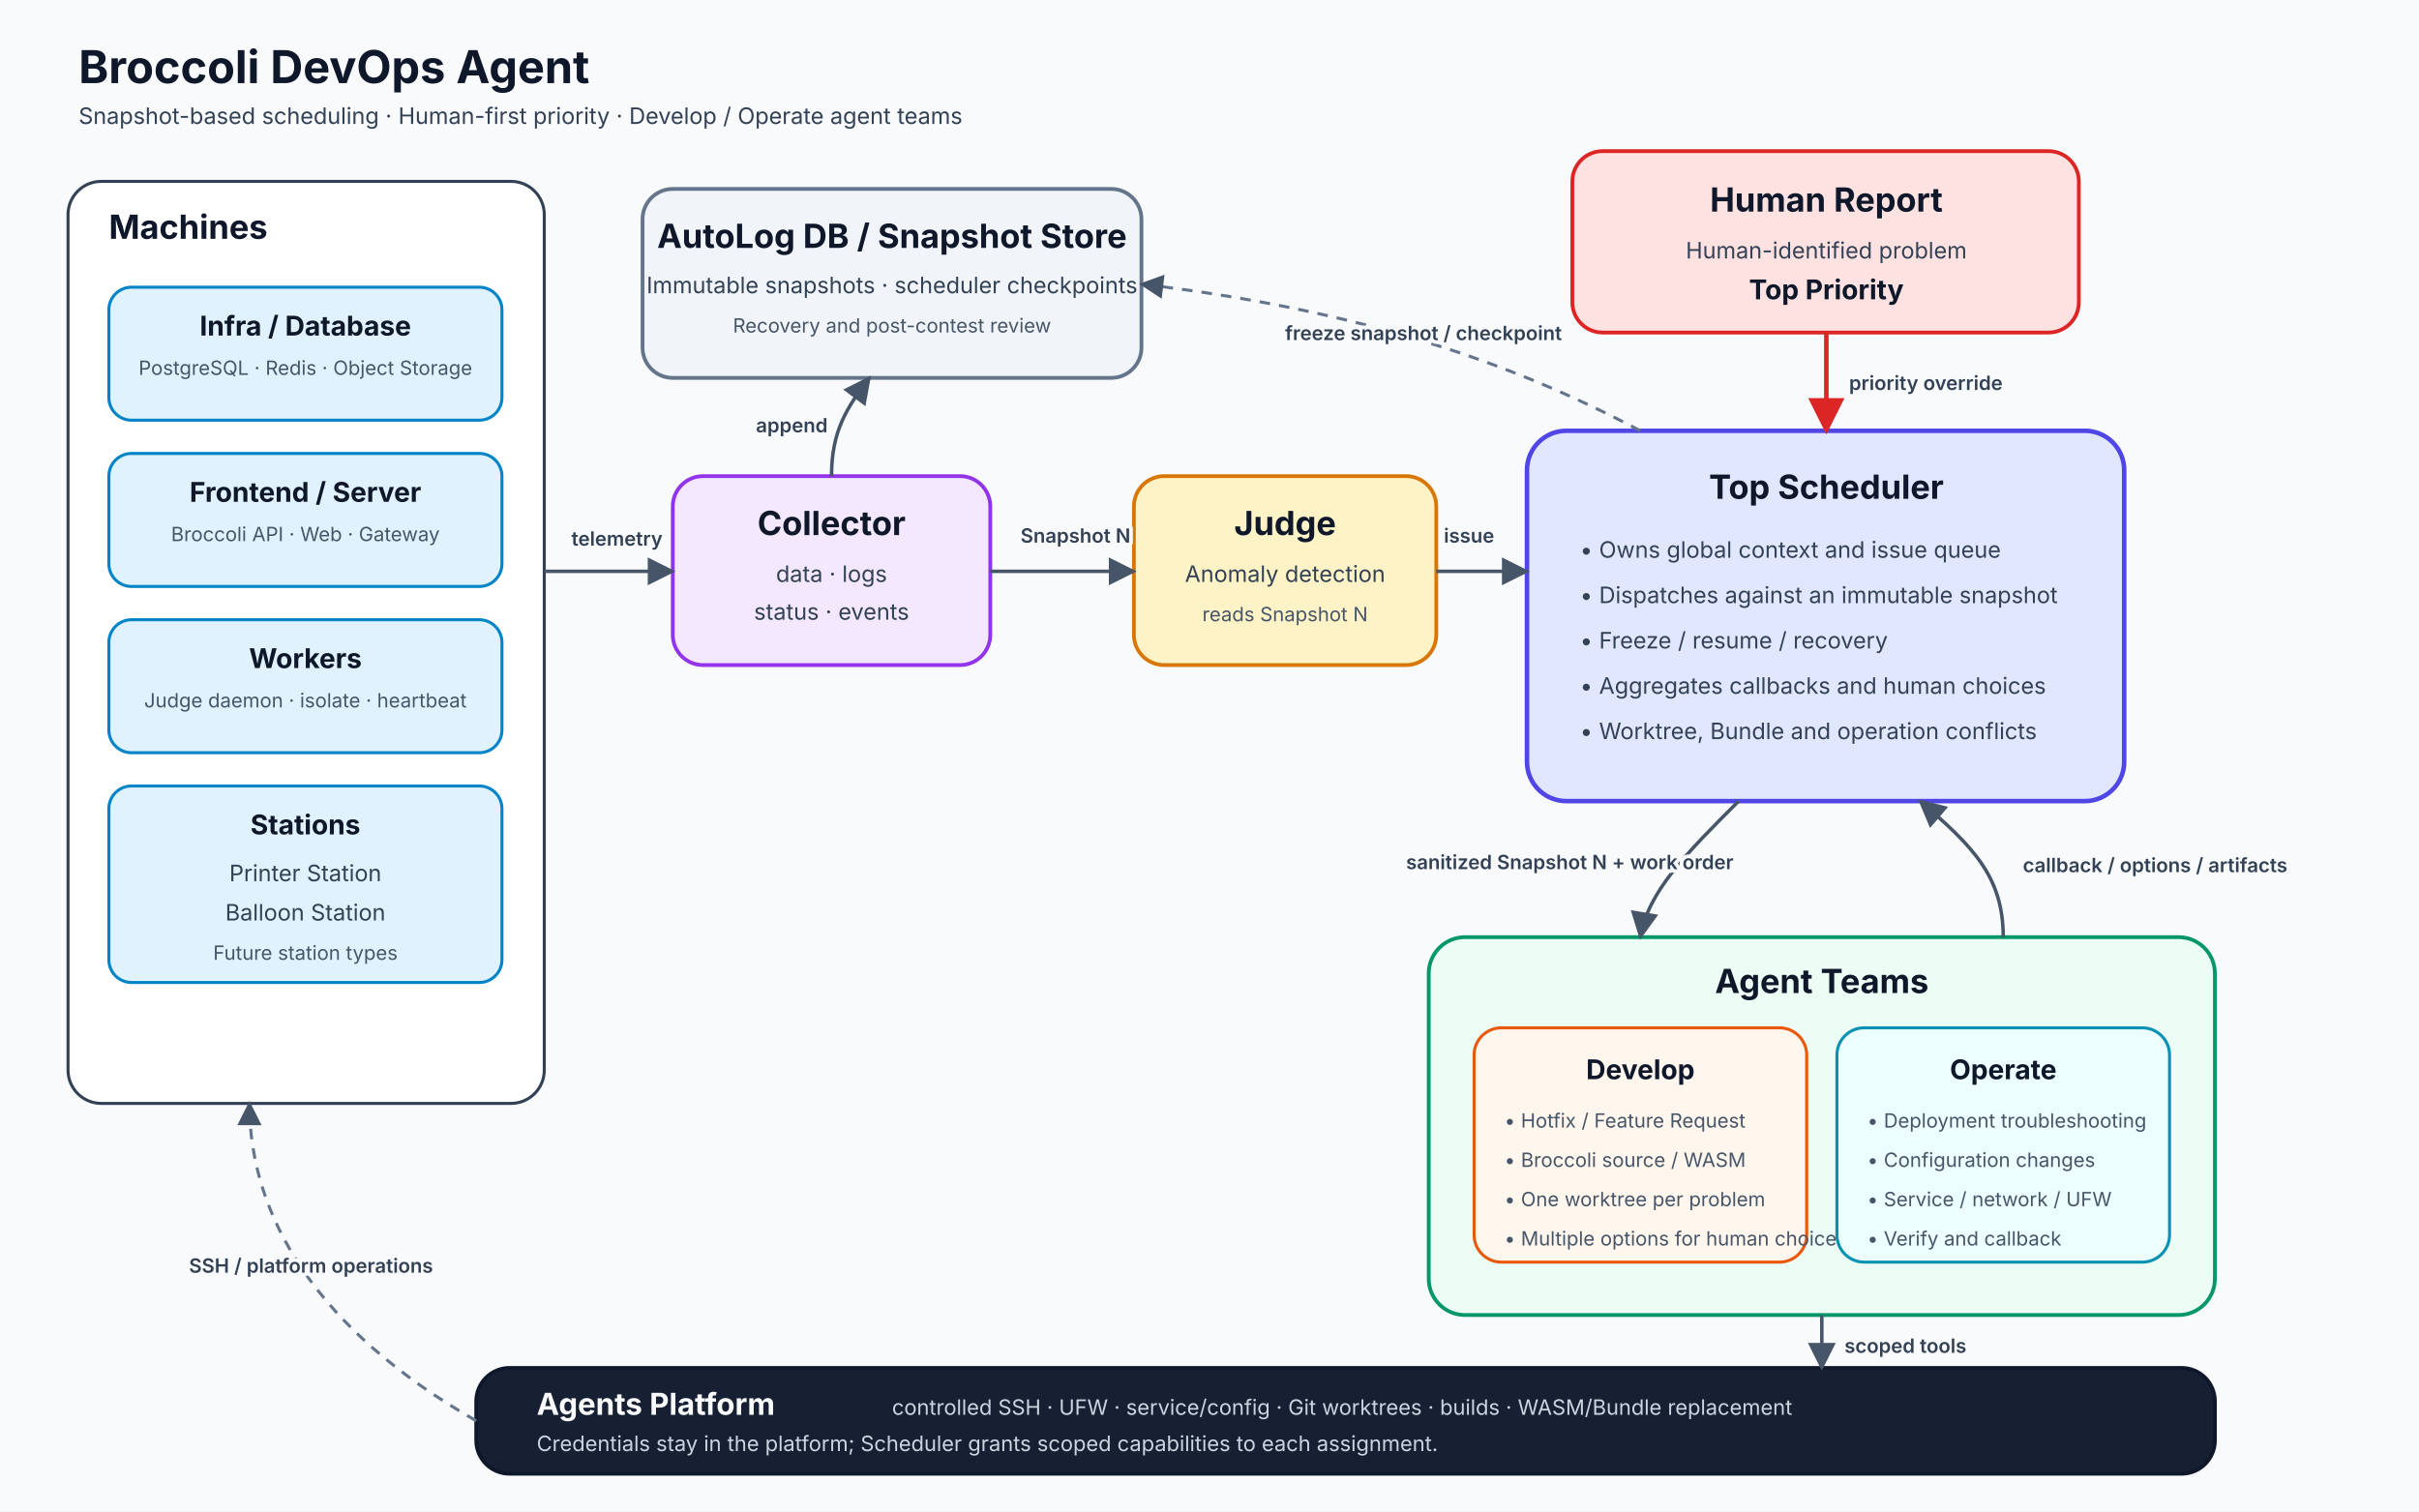
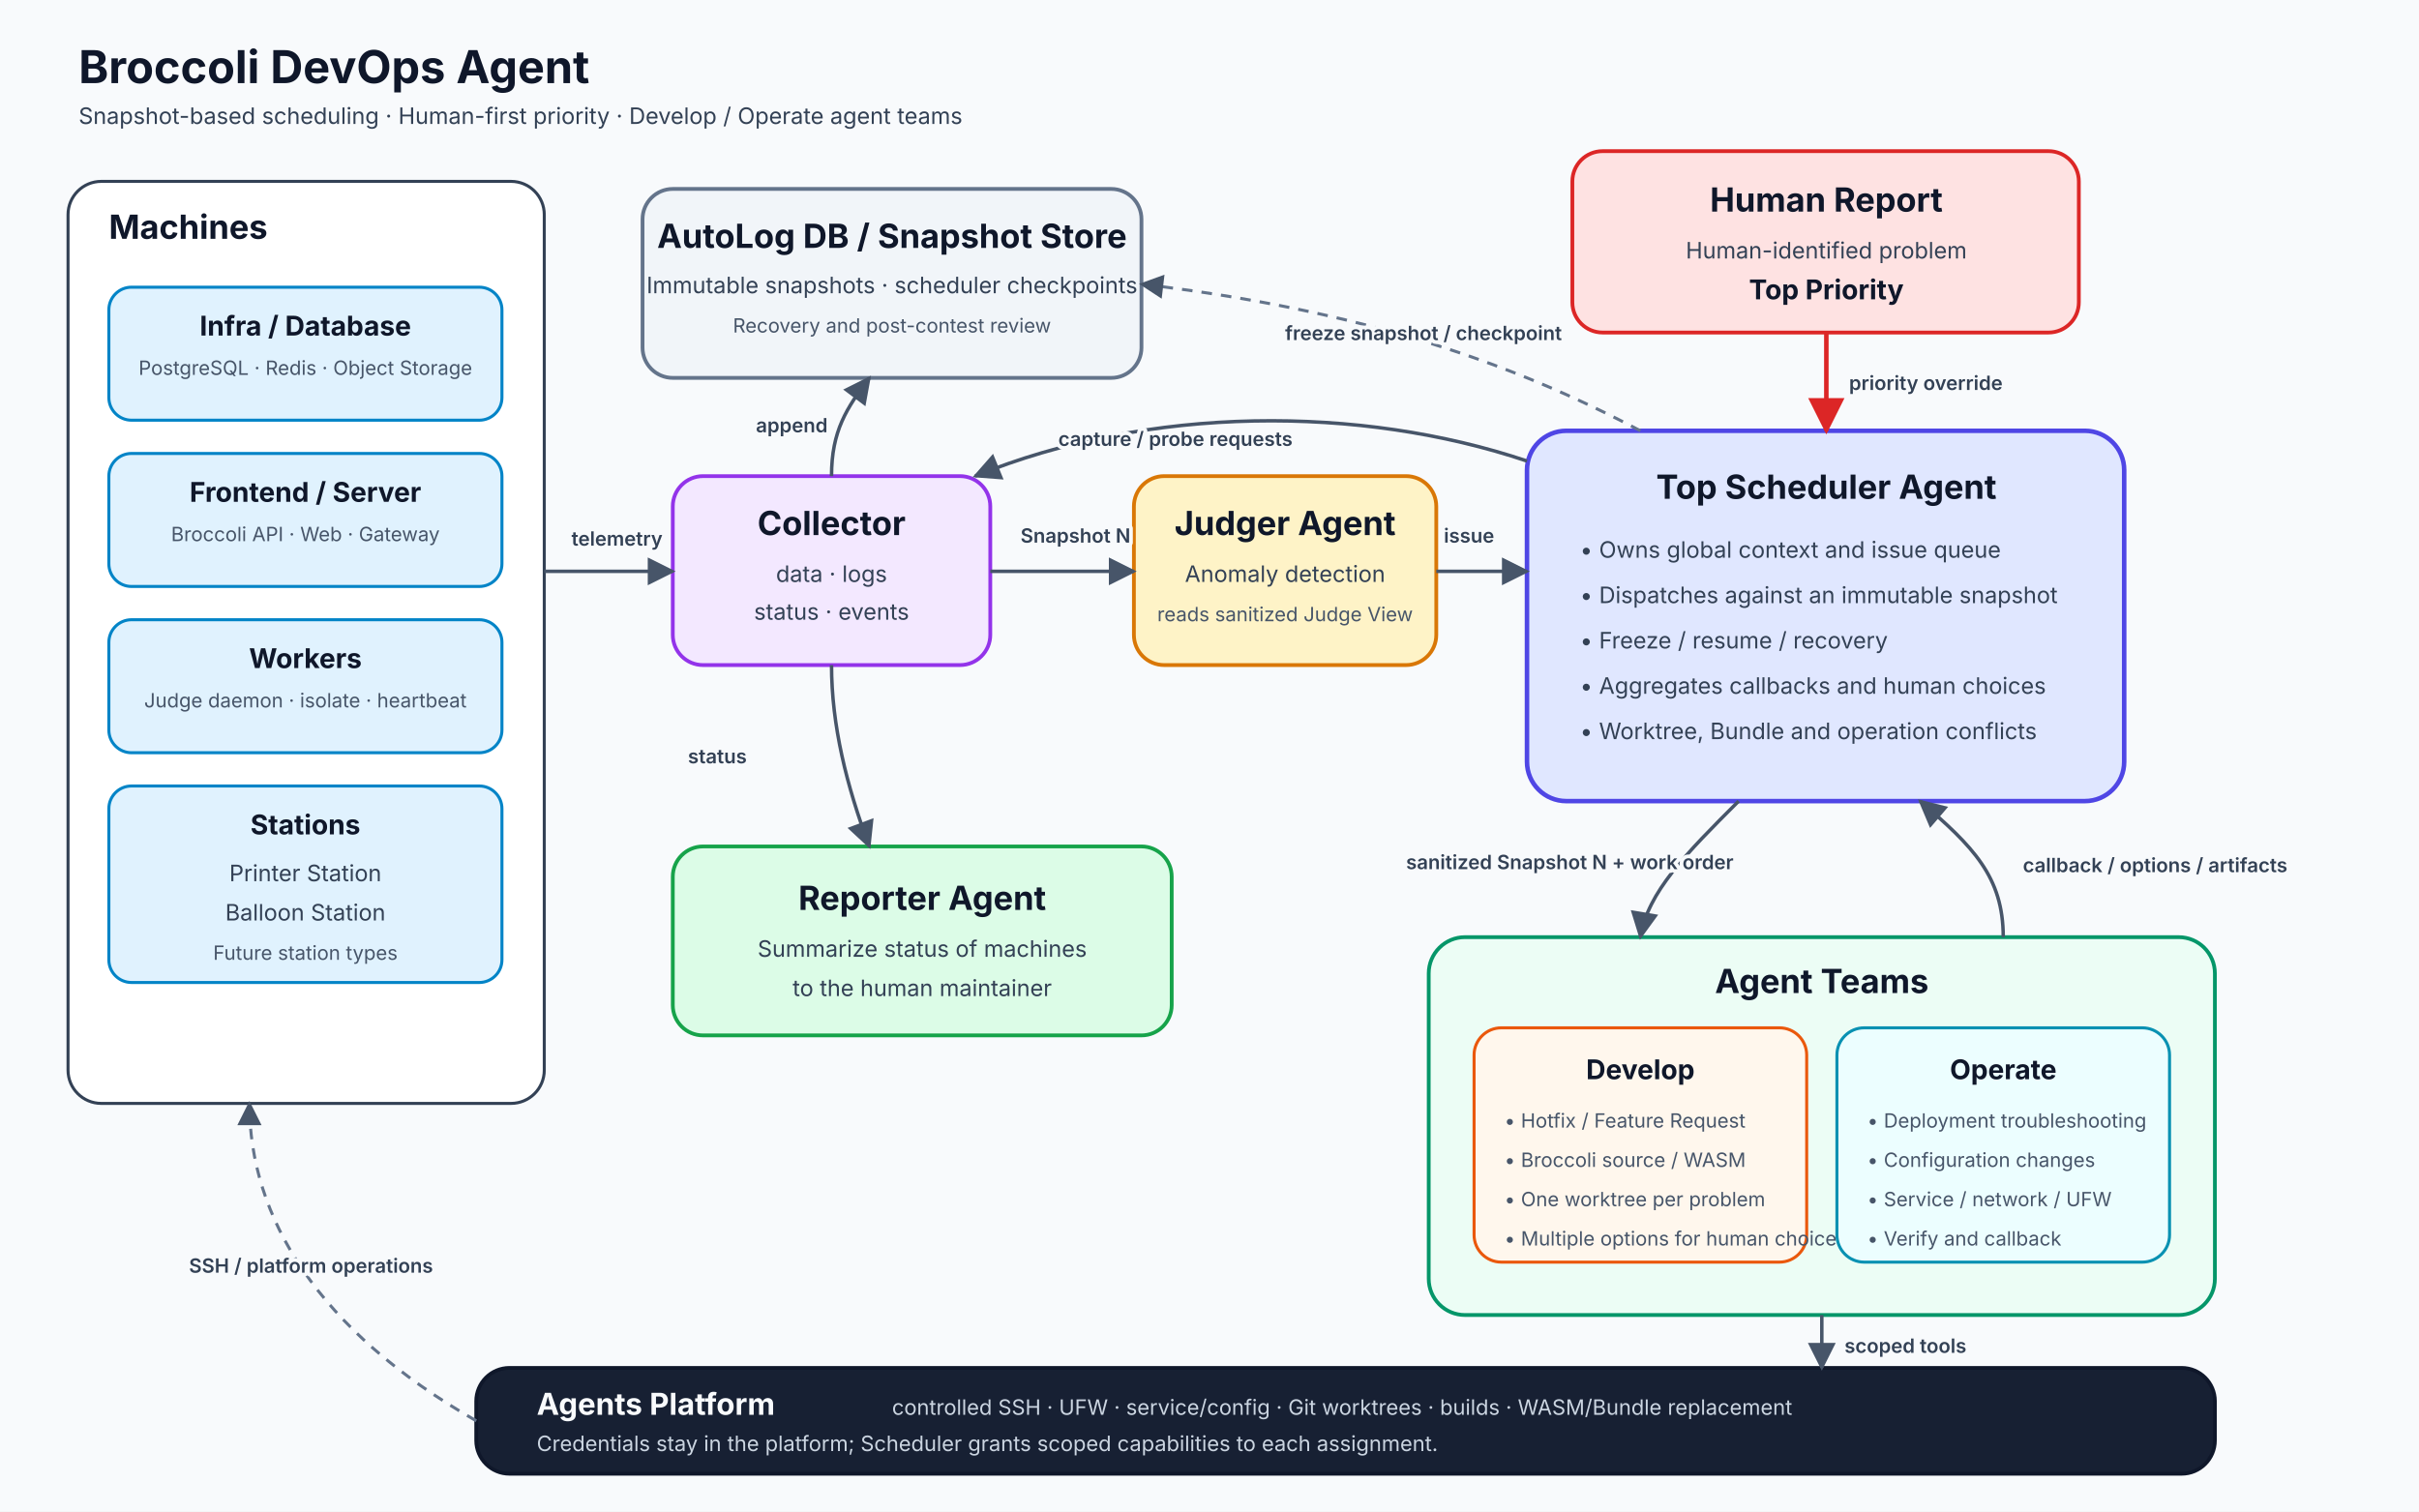
<svg xmlns="http://www.w3.org/2000/svg" width="1600" height="1000" viewBox="0 0 1600 1000" role="img" aria-labelledby="title desc">
  <defs>
    <style>
      .bg { fill: #f8fafc; }
      .panel { fill: #ffffff; stroke: #334155; stroke-width: 2; }
      .machine { fill: #e0f2fe; stroke: #0284c7; stroke-width: 2; }
      .collector { fill: #f3e8ff; stroke: #9333ea; stroke-width: 2.5; }
      .logdb { fill: #f1f5f9; stroke: #64748b; stroke-width: 2.5; }
      .judge { fill: #fef3c7; stroke: #d97706; stroke-width: 2.5; }
      .human { fill: #fee2e2; stroke: #dc2626; stroke-width: 2.5; }
      .scheduler { fill: #e0e7ff; stroke: #4f46e5; stroke-width: 3; }
      .team { fill: #ecfdf5; stroke: #059669; stroke-width: 2.5; }
+       .reporter { fill: #dcfce7; stroke: #16a34a; stroke-width: 2.5; }
      .develop { fill: #fff7ed; stroke: #ea580c; stroke-width: 2; }
      .operate { fill: #ecfeff; stroke: #0891b2; stroke-width: 2; }
      .platform { fill: #172033; stroke: #0f172a; stroke-width: 2.5; }
      .title { font: 700 30px Inter, "PingFang SC", "Microsoft YaHei", sans-serif; fill: #0f172a; }
      .h1 { font: 700 22px Inter, "PingFang SC", "Microsoft YaHei", sans-serif; fill: #0f172a; }
      .h2 { font: 700 18px Inter, "PingFang SC", "Microsoft YaHei", sans-serif; fill: #0f172a; }
      .body { font: 15px Inter, "PingFang SC", "Microsoft YaHei", sans-serif; fill: #334155; }
      .small { font: 13px Inter, "PingFang SC", "Microsoft YaHei", sans-serif; fill: #475569; }
      .white-h { font: 700 20px Inter, "PingFang SC", "Microsoft YaHei", sans-serif; fill: #f8fafc; }
      .white-body { font: 14px Inter, "PingFang SC", "Microsoft YaHei", sans-serif; fill: #cbd5e1; }
      .arrow { fill: none; stroke: #475569; stroke-width: 2.3; marker-end: url(#arrow); }
      .arrow-red { fill: none; stroke: #dc2626; stroke-width: 3; marker-end: url(#arrow-red); }
      .arrow-dashed { fill: none; stroke: #64748b; stroke-width: 2; stroke-dasharray: 7 6; marker-end: url(#arrow); }
      .label { font: 600 13px Inter, "PingFang SC", "Microsoft YaHei", sans-serif; fill: #334155; paint-order: stroke; stroke: #f8fafc; stroke-width: 5; stroke-linejoin: round; }
    </style>
    <marker id="arrow" viewBox="0 0 10 10" refX="9" refY="5" markerWidth="8" markerHeight="8" orient="auto-start-reverse">
      <path d="M 0 0 L 10 5 L 0 10 z" fill="#475569" />
    </marker>
    <marker id="arrow-red" viewBox="0 0 10 10" refX="9" refY="5" markerWidth="8" markerHeight="8" orient="auto-start-reverse">
      <path d="M 0 0 L 10 5 L 0 10 z" fill="#dc2626" />
    </marker>
  </defs>
  <rect class="bg" x="0" y="0" width="1600" height="1000" />
  <text class="title" x="52" y="55">Broccoli DevOps Agent</text>
  <text class="body" x="52" y="82">Snapshot-based scheduling · Human-first priority · Develop / Operate agent teams</text>
  <rect class="panel" x="45" y="120" width="315" height="610" rx="22" />
  <text class="h1" x="72" y="158">Machines</text>
  <rect class="machine" x="72" y="190" width="260" height="88" rx="15" />
  <text class="h2" x="202" y="222" text-anchor="middle">Infra / Database</text>
  <text class="small" x="202" y="248" text-anchor="middle">PostgreSQL · Redis · Object Storage</text>
  <rect class="machine" x="72" y="300" width="260" height="88" rx="15" />
  <text class="h2" x="202" y="332" text-anchor="middle">Frontend / Server</text>
  <text class="small" x="202" y="358" text-anchor="middle">Broccoli API · Web · Gateway</text>
  <rect class="machine" x="72" y="410" width="260" height="88" rx="15" />
  <text class="h2" x="202" y="442" text-anchor="middle">Workers</text>
  <text class="small" x="202" y="468" text-anchor="middle">Judge daemon · isolate · heartbeat</text>
  <rect class="machine" x="72" y="520" width="260" height="130" rx="15" />
  <text class="h2" x="202" y="552" text-anchor="middle">Stations</text>
  <text class="body" x="202" y="583" text-anchor="middle">Printer Station</text>
  <text class="body" x="202" y="609" text-anchor="middle">Balloon Station</text>
  <text class="small" x="202" y="635" text-anchor="middle">Future station types</text>
  <rect class="collector" x="445" y="315" width="210" height="125" rx="20" />
  <text class="h1" x="550" y="354" text-anchor="middle">Collector</text>
  <text class="body" x="550" y="385" text-anchor="middle">data · logs</text>
  <text class="body" x="550" y="410" text-anchor="middle">status · events</text>
  <rect class="logdb" x="425" y="125" width="330" height="125" rx="20" />
  <text class="h1" x="590" y="164" text-anchor="middle">AutoLog DB / Snapshot Store</text>
  <text class="body" x="590" y="194" text-anchor="middle">Immutable snapshots · scheduler checkpoints</text>
  <text class="small" x="590" y="220" text-anchor="middle">Recovery and post-contest review</text>
  <rect class="judge" x="750" y="315" width="200" height="125" rx="20" />
-   <text class="h1" x="850" y="354" text-anchor="middle">Judge</text>
+   <text class="h1" x="850" y="354" text-anchor="middle">Judger Agent</text>
  <text class="body" x="850" y="385" text-anchor="middle">Anomaly detection</text>
-   <text class="small" x="850" y="411" text-anchor="middle">reads Snapshot N</text>
+   <text class="small" x="850" y="411" text-anchor="middle">reads sanitized Judge View</text>
+   <rect class="reporter" x="445" y="560" width="330" height="125" rx="20" />
+   <text class="h1" x="610" y="602" text-anchor="middle">Reporter Agent</text>
+   <text class="body" x="610" y="633" text-anchor="middle">Summarize status of machines</text>
+   <text class="body" x="610" y="659" text-anchor="middle">to the human maintainer</text>
  <rect class="human" x="1040" y="100" width="335" height="120" rx="20" />
  <text class="h1" x="1208" y="140" text-anchor="middle">Human Report</text>
  <text class="body" x="1208" y="171" text-anchor="middle">Human-identified problem</text>
  <text class="h2" x="1208" y="198" text-anchor="middle" fill="#b91c1c">Top Priority</text>
  <rect class="scheduler" x="1010" y="285" width="395" height="245" rx="26" />
-   <text class="h1" x="1208" y="330" text-anchor="middle">Top Scheduler</text>
+   <text class="h1" x="1208" y="330" text-anchor="middle">Top Scheduler Agent</text>
  <text class="body" x="1045" y="369">• Owns global context and issue queue</text>
  <text class="body" x="1045" y="399">• Dispatches against an immutable snapshot</text>
  <text class="body" x="1045" y="429">• Freeze / resume / recovery</text>
  <text class="body" x="1045" y="459">• Aggregates callbacks and human choices</text>
  <text class="body" x="1045" y="489">• Worktree, Bundle and operation conflicts</text>
  <rect class="team" x="945" y="620" width="520" height="250" rx="24" />
  <text class="h1" x="1205" y="657" text-anchor="middle">Agent Teams</text>
  <rect class="develop" x="975" y="680" width="220" height="155" rx="18" />
  <text class="h2" x="1085" y="714" text-anchor="middle">Develop</text>
  <text class="small" x="995" y="746">• Hotfix / Feature Request</text>
  <text class="small" x="995" y="772">• Broccoli source / WASM</text>
  <text class="small" x="995" y="798">• One worktree per problem</text>
  <text class="small" x="995" y="824">• Multiple options for human choice</text>
  <rect class="operate" x="1215" y="680" width="220" height="155" rx="18" />
  <text class="h2" x="1325" y="714" text-anchor="middle">Operate</text>
  <text class="small" x="1235" y="746">• Deployment troubleshooting</text>
  <text class="small" x="1235" y="772">• Configuration changes</text>
  <text class="small" x="1235" y="798">• Service / network / UFW</text>
  <text class="small" x="1235" y="824">• Verify and callback</text>
  <rect class="platform" x="315" y="905" width="1150" height="70" rx="22" />
  <text class="white-h" x="355" y="936">Agents Platform</text>
  <text class="white-body" x="590" y="936">controlled SSH · UFW · service/config · Git worktrees · builds · WASM/Bundle replacement</text>
  <text class="white-body" x="355" y="960">Credentials stay in the platform; Scheduler grants scoped capabilities to each assignment.</text>
  <path class="arrow" d="M 360 378 C 390 378, 410 378, 445 378" />
  <text class="label" x="378" y="361">telemetry</text>
  <path class="arrow" d="M 550 315 C 550 285, 560 270, 575 250" />
  <text class="label" x="500" y="286">append</text>
  <path class="arrow" d="M 655 378 C 690 378, 710 378, 750 378" />
  <text class="label" x="675" y="359">Snapshot N</text>
+   <path class="arrow" d="M 550 440 C 550 480, 560 520, 575 560" />
+   <text class="label" x="455" y="505">status</text>
+   <path class="arrow" d="M 1010 305 C 900 268, 760 268, 645 315" />
+   <text class="label" x="700" y="295">capture / probe requests</text>
  <path class="arrow" d="M 950 378 C 970 378, 985 378, 1010 378" />
  <text class="label" x="955" y="359">issue</text>
  <path class="arrow-red" d="M 1208 220 C 1208 245, 1208 260, 1208 285" />
  <text class="label" x="1223" y="258">priority override</text>
  <path class="arrow-dashed" d="M 1085 285 C 1000 240, 900 205, 755 188" />
  <text class="label" x="850" y="225">freeze snapshot / checkpoint</text>
  <path class="arrow" d="M 1150 530 C 1115 565, 1090 590, 1085 620" />
  <text class="label" x="930" y="575">sanitized Snapshot N + work order</text>
  <path class="arrow" d="M 1325 620 C 1325 580, 1305 560, 1270 530" />
  <text class="label" x="1338" y="577">callback / options / artifacts</text>
  <path class="arrow" d="M 1205 870 C 1205 885, 1205 893, 1205 905" />
  <text class="label" x="1220" y="895">scoped tools</text>
  <path class="arrow-dashed" d="M 315 940 C 210 880, 165 805, 165 730" />
  <text class="label" x="125" y="842">SSH / platform operations</text>
</svg>
